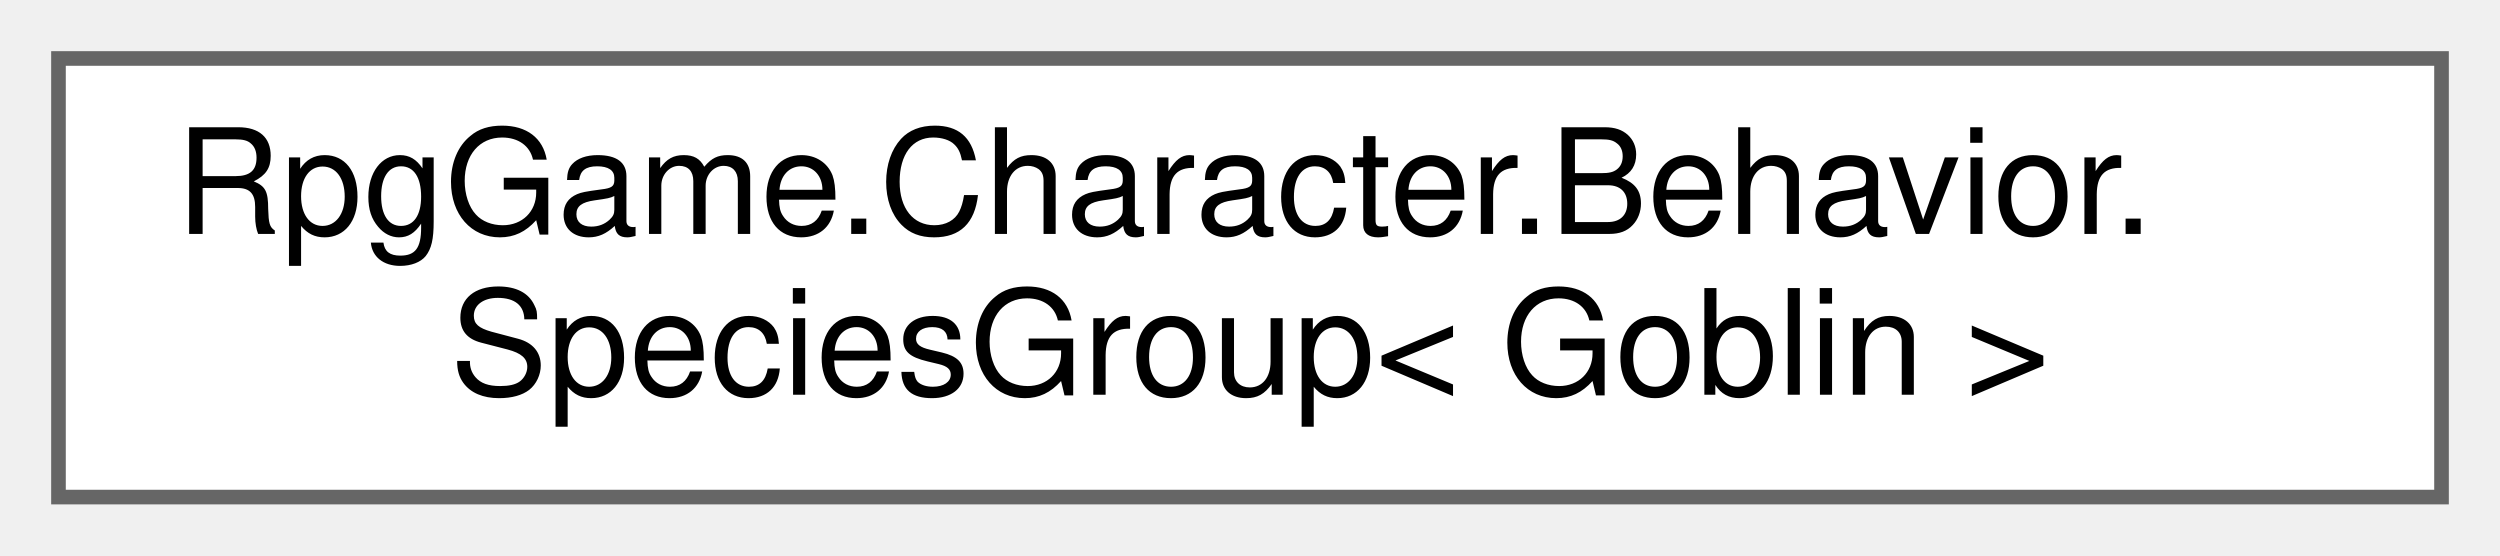
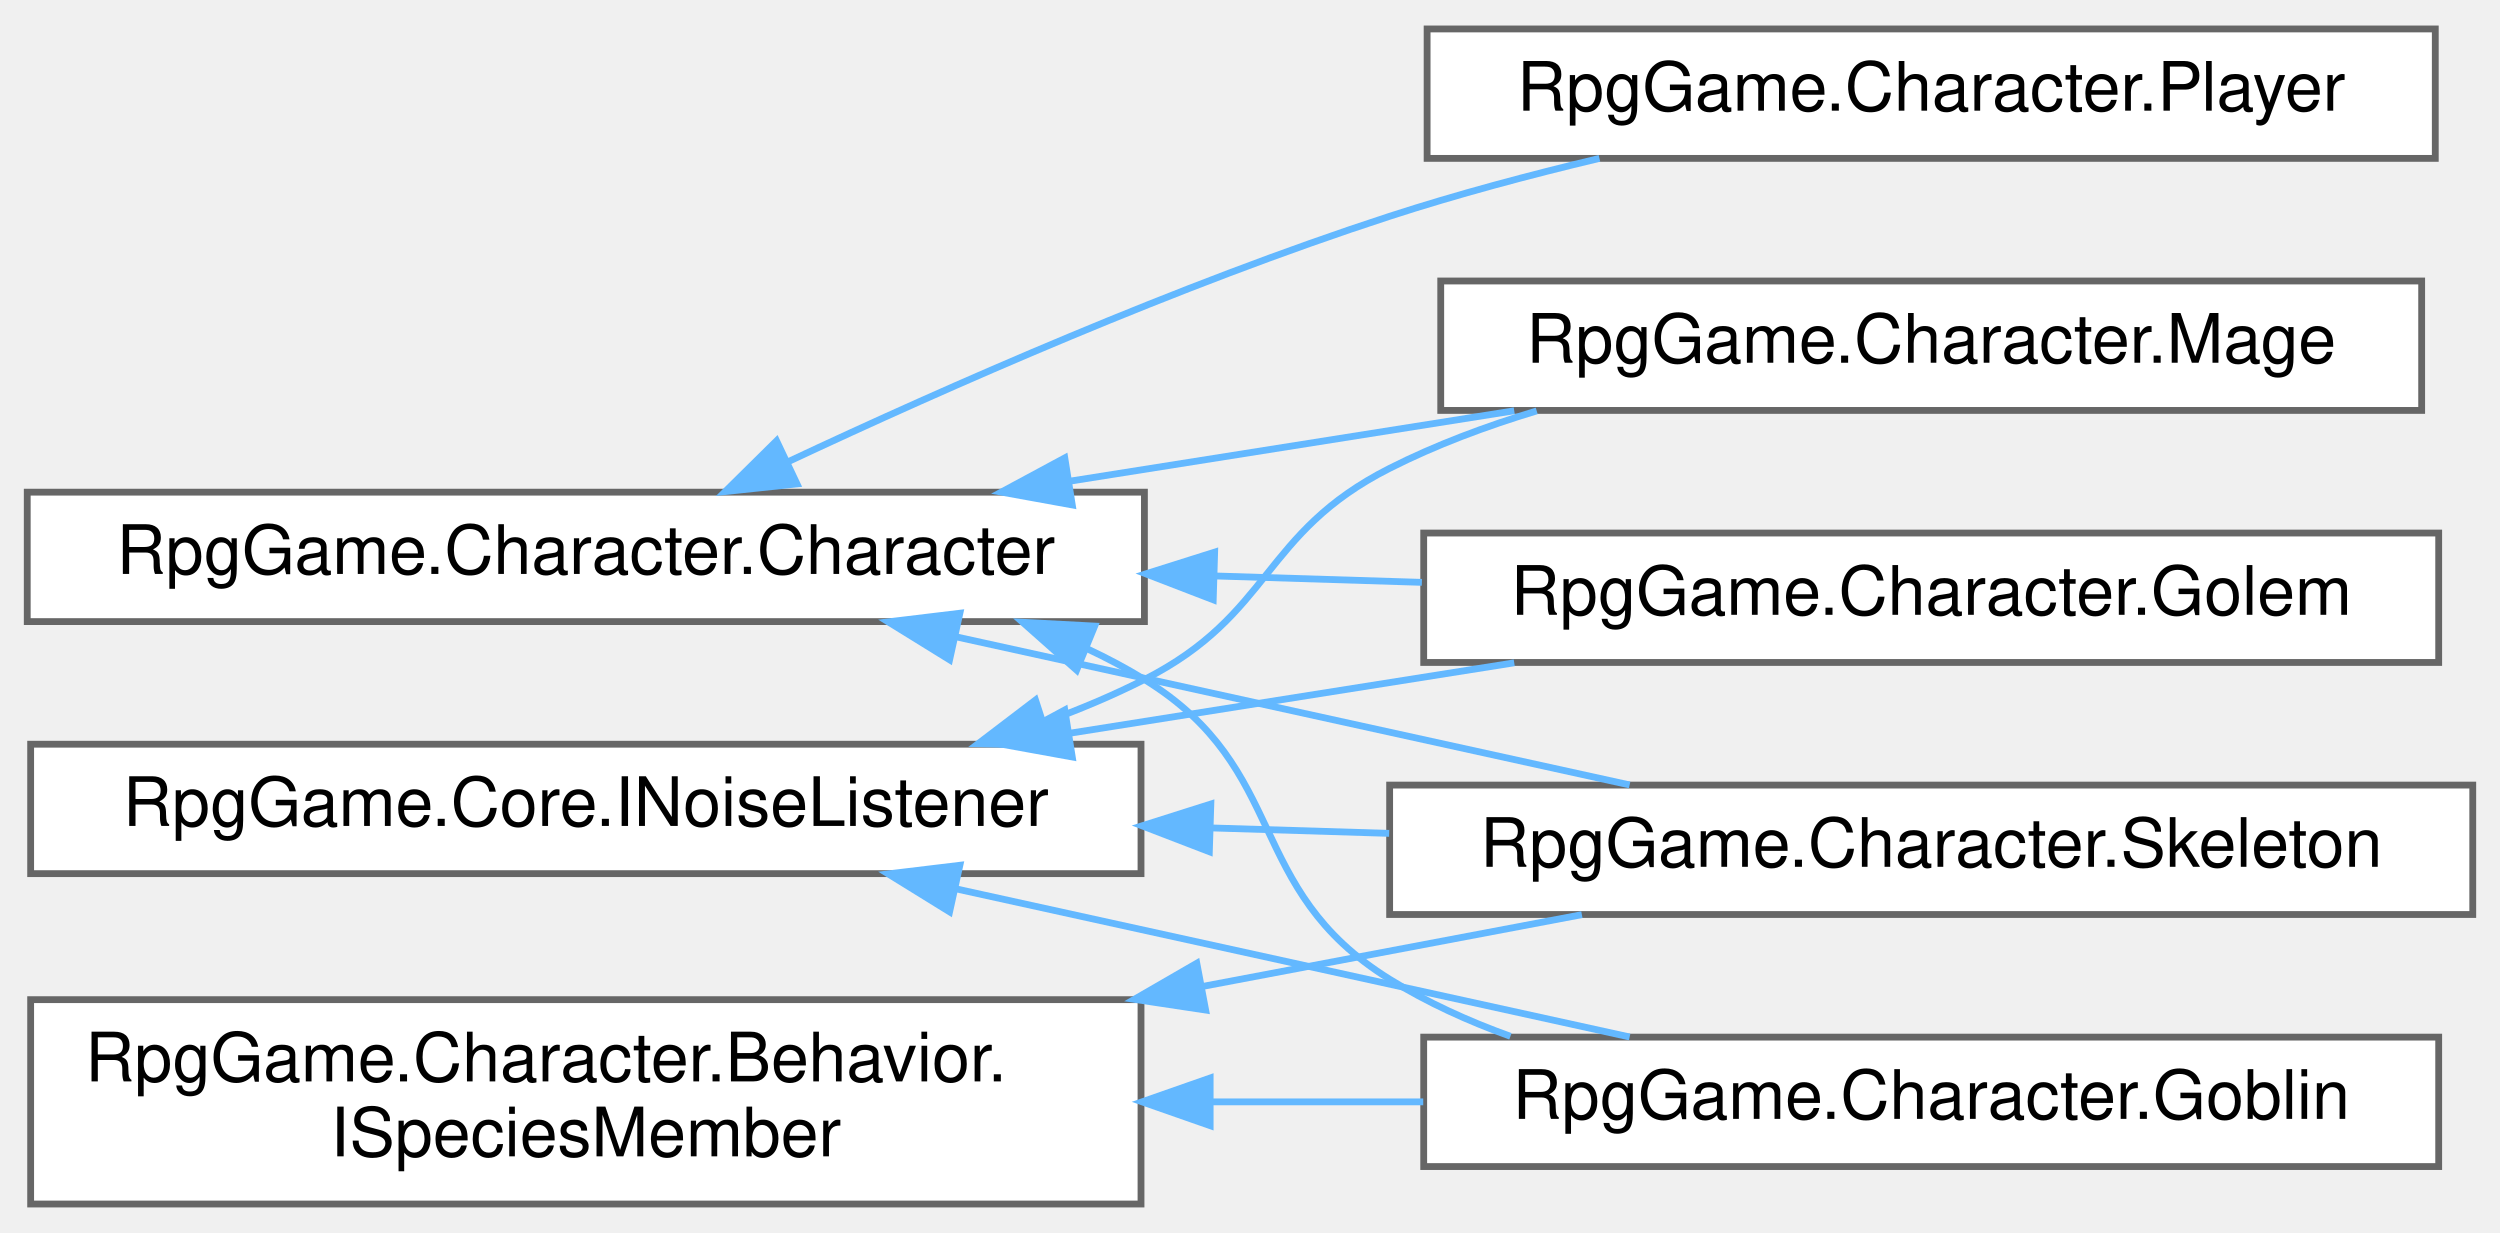
- <svg xmlns="http://www.w3.org/2000/svg" xmlns:xlink="http://www.w3.org/1999/xlink" width="171pt" height="38pt" viewBox="0.00 0.00 171.00 38.00">
-   <g id="graph0" class="graph" transform="scale(1 1) rotate(0) translate(4 34)">
+ <svg xmlns="http://www.w3.org/2000/svg" xmlns:xlink="http://www.w3.org/1999/xlink" width="367pt" height="181pt" viewBox="0.00 0.00 367.00 180.50">
+   <g id="graph0" class="graph" transform="scale(1 1) rotate(0) translate(4 176.5)">
    <g id="Node000000" class="node">
      <g id="a_Node000000">
-         <a xlink:href="classRpgGame_1_1Character_1_1Behavior_1_1SpeciesGroup.html" target="_top" xlink:title=" ">
-           <polygon fill="white" stroke="#666666" points="163,-30 0,-30 0,0 163,0 163,-30" />
-           <text text-anchor="start" x="8" y="-18" font-family="Helvetica,sans-Serif" font-size="10.00">RpgGame.Character.Behavior.</text>
-           <text text-anchor="middle" x="81.5" y="-7" font-family="Helvetica,sans-Serif" font-size="10.00">SpeciesGroup&lt; Goblin &gt;</text>
+         <a xlink:href="classRpgGame_1_1Character_1_1Character.html" target="_top" xlink:title="Base abstract class for both playable and non-playable characters.">
+           <polygon fill="white" stroke="#666666" points="164,-104.5 0,-104.5 0,-85.5 164,-85.5 164,-104.5" />
+           <text text-anchor="middle" x="82" y="-92.5" font-family="Helvetica,sans-Serif" font-size="10.00">RpgGame.Character.Character</text>
+         </a>
+       </g>
+     </g>
+     <g id="Node000001" class="node">
+       <g id="a_Node000001">
+         <a xlink:href="classRpgGame_1_1Character_1_1Goblin.html" target="_top" xlink:title="Cowardly species: gets weaker when allies die.">
+           <polygon fill="white" stroke="#666666" points="354,-24.5 205,-24.5 205,-5.5 354,-5.5 354,-24.5" />
+           <text text-anchor="middle" x="279.5" y="-12.5" font-family="Helvetica,sans-Serif" font-size="10.00">RpgGame.Character.Goblin</text>
+         </a>
+       </g>
+     </g>
+     <g id="edge1_Node000000_Node000001" class="edge">
+       <g id="a_edge1_Node000000_Node000001">
+         <a xlink:title=" ">
+           <path fill="none" stroke="#63b8ff" d="M155.62,-81.5C158.52,-80.14 161.33,-78.65 164,-77 185.52,-63.75 178.53,-46.32 200,-33 205.47,-29.61 211.5,-26.86 217.73,-24.62" />
+           <polygon fill="#63b8ff" stroke="#63b8ff" points="154.05,-78.37 146.12,-85.4 156.7,-84.84 154.05,-78.37" />
+         </a>
+       </g>
+     </g>
+     <g id="Node000003" class="node">
+       <g id="a_Node000003">
+         <a xlink:href="classRpgGame_1_1Character_1_1Golem.html" target="_top" xlink:title="Represents a Golem enemy on the level. It carries a weapon that sets counter-attack damage and contri...">
+           <polygon fill="white" stroke="#666666" points="354,-98.5 205,-98.5 205,-79.5 354,-79.5 354,-98.5" />
+           <text text-anchor="middle" x="279.5" y="-86.5" font-family="Helvetica,sans-Serif" font-size="10.00">RpgGame.Character.Golem</text>
+         </a>
+       </g>
+     </g>
+     <g id="edge2_Node000000_Node000003" class="edge">
+       <g id="a_edge2_Node000000_Node000003">
+         <a xlink:title=" ">
+           <path fill="none" stroke="#63b8ff" d="M174.35,-92.2C184.53,-91.88 194.8,-91.57 204.73,-91.26" />
+           <polygon fill="#63b8ff" stroke="#63b8ff" points="174.1,-88.7 164.21,-92.51 174.31,-95.7 174.1,-88.7" />
+         </a>
+       </g>
+     </g>
+     <g id="Node000004" class="node">
+       <g id="a_Node000004">
+         <a xlink:href="classRpgGame_1_1Character_1_1Mage.html" target="_top" xlink:title="Represents a mage enemy on the level. Uses the same melee/counter rules as Golem.">
+           <polygon fill="white" stroke="#666666" points="351.5,-135.5 207.5,-135.5 207.5,-116.5 351.5,-116.5 351.5,-135.5" />
+           <text text-anchor="middle" x="279.5" y="-123.5" font-family="Helvetica,sans-Serif" font-size="10.00">RpgGame.Character.Mage</text>
+         </a>
+       </g>
+     </g>
+     <g id="edge3_Node000000_Node000004" class="edge">
+       <g id="a_edge3_Node000000_Node000004">
+         <a xlink:title=" ">
+           <path fill="none" stroke="#63b8ff" d="M152.97,-106.1C174.34,-109.48 197.63,-113.18 218.29,-116.45" />
+           <polygon fill="#63b8ff" stroke="#63b8ff" points="153.41,-102.62 142.99,-104.51 152.31,-109.53 153.41,-102.62" />
+         </a>
+       </g>
+     </g>
+     <g id="Node000007" class="node">
+       <g id="a_Node000007">
+         <a xlink:href="classRpgGame_1_1Character_1_1Player.html" target="_top" xlink:title="Represents the player-controlled character in the game.">
+           <polygon fill="white" stroke="#666666" points="353.5,-172.5 205.5,-172.5 205.5,-153.5 353.5,-153.5 353.5,-172.5" />
+           <text text-anchor="middle" x="279.5" y="-160.5" font-family="Helvetica,sans-Serif" font-size="10.00">RpgGame.Character.Player</text>
+         </a>
+       </g>
+     </g>
+     <g id="edge4_Node000000_Node000007" class="edge">
+       <g id="a_edge4_Node000000_Node000007">
+         <a xlink:title=" ">
+           <path fill="none" stroke="#63b8ff" d="M111.78,-109.01C135.13,-119.96 169.12,-134.95 200,-145 209.84,-148.2 220.55,-151.06 230.8,-153.5" />
+           <polygon fill="#63b8ff" stroke="#63b8ff" points="113,-105.71 102.46,-104.59 110,-112.04 113,-105.71" />
+         </a>
+       </g>
+     </g>
+     <g id="Node000005" class="node">
+       <g id="a_Node000005">
+         <a xlink:href="classRpgGame_1_1Character_1_1Skeleton.html" target="_top" xlink:title="Aggressive species: gets stronger when allies die.">
+           <polygon fill="white" stroke="#666666" points="359,-61.5 200,-61.5 200,-42.5 359,-42.5 359,-61.5" />
+           <text text-anchor="middle" x="279.5" y="-49.5" font-family="Helvetica,sans-Serif" font-size="10.00">RpgGame.Character.Skeleton</text>
+         </a>
+       </g>
+     </g>
+     <g id="edge5_Node000000_Node000005" class="edge">
+       <g id="a_edge5_Node000000_Node000005">
+         <a xlink:title=" ">
+           <path fill="none" stroke="#63b8ff" d="M136.19,-83.3C167.28,-76.46 206.03,-67.94 235.23,-61.52" />
+           <polygon fill="#63b8ff" stroke="#63b8ff" points="135.4,-79.89 126.39,-85.46 136.91,-86.73 135.4,-79.89" />
+         </a>
+       </g>
+     </g>
+     <g id="Node000002" class="node">
+       <g id="a_Node000002">
+         <a xlink:href="interfaceRpgGame_1_1Core_1_1INoiseListener.html" target="_top" xlink:title="Observer participant: an enemy that may react when weapon-handling noise reaches its tile.">
+           <polygon fill="white" stroke="#666666" points="163.5,-67.5 0.5,-67.5 0.5,-48.5 163.5,-48.5 163.5,-67.5" />
+           <text text-anchor="middle" x="82" y="-55.5" font-family="Helvetica,sans-Serif" font-size="10.00">RpgGame.Core.INoiseListener</text>
+         </a>
+       </g>
+     </g>
+     <g id="edge6_Node000002_Node000001" class="edge">
+       <g id="a_edge6_Node000002_Node000001">
+         <a xlink:title=" ">
+           <path fill="none" stroke="#63b8ff" d="M136.19,-46.3C167.28,-39.46 206.03,-30.94 235.23,-24.52" />
+           <polygon fill="#63b8ff" stroke="#63b8ff" points="135.4,-42.89 126.39,-48.46 136.91,-49.73 135.4,-42.89" />
+         </a>
+       </g>
+     </g>
+     <g id="edge7_Node000002_Node000003" class="edge">
+       <g id="a_edge7_Node000002_Node000003">
+         <a xlink:title=" ">
+           <path fill="none" stroke="#63b8ff" d="M152.97,-69.1C174.34,-72.48 197.63,-76.18 218.29,-79.45" />
+           <polygon fill="#63b8ff" stroke="#63b8ff" points="153.41,-65.62 142.99,-67.51 152.31,-72.53 153.41,-65.62" />
+         </a>
+       </g>
+     </g>
+     <g id="edge8_Node000002_Node000004" class="edge">
+       <g id="a_edge8_Node000002_Node000004">
+         <a xlink:title=" ">
+           <path fill="none" stroke="#63b8ff" d="M149.4,-70.76C154.45,-72.58 159.37,-74.65 164,-77 182.82,-86.57 181.16,-98.47 200,-108 206.74,-111.41 214.13,-114.18 221.59,-116.43" />
+           <polygon fill="#63b8ff" stroke="#63b8ff" points="150.17,-67.33 139.58,-67.57 148.01,-73.99 150.17,-67.33" />
+         </a>
+       </g>
+     </g>
+     <g id="edge9_Node000002_Node000005" class="edge">
+       <g id="a_edge9_Node000002_Node000005">
+         <a xlink:title=" ">
+           <path fill="none" stroke="#63b8ff" d="M173.83,-55.21C182.55,-54.94 191.34,-54.67 199.93,-54.41" />
+           <polygon fill="#63b8ff" stroke="#63b8ff" points="173.53,-51.72 163.65,-55.52 173.75,-58.72 173.53,-51.72" />
+         </a>
+       </g>
+     </g>
+     <g id="Node000006" class="node">
+       <g id="a_Node000006">
+         <a xlink:href="interfaceRpgGame_1_1Character_1_1Behavior_1_1ISpeciesMember.html" target="_top" xlink:title="Enemies that share collective reactions within a SpeciesKind.">
+           <polygon fill="white" stroke="#666666" points="163.5,-30 0.5,-30 0.5,0 163.5,0 163.5,-30" />
+           <text text-anchor="start" x="8.5" y="-18" font-family="Helvetica,sans-Serif" font-size="10.00">RpgGame.Character.Behavior.</text>
+           <text text-anchor="middle" x="82" y="-7" font-family="Helvetica,sans-Serif" font-size="10.00">ISpeciesMember</text>
+         </a>
+       </g>
+     </g>
+     <g id="edge10_Node000006_Node000001" class="edge">
+       <g id="a_edge10_Node000006_Node000001">
+         <a xlink:title=" ">
+           <path fill="none" stroke="#63b8ff" d="M173.97,-15C184.35,-15 194.82,-15 204.93,-15" />
+           <polygon fill="#63b8ff" stroke="#63b8ff" points="173.65,-11.5 163.65,-15 173.65,-18.5 173.65,-11.5" />
+         </a>
+       </g>
+     </g>
+     <g id="edge11_Node000006_Node000005" class="edge">
+       <g id="a_edge11_Node000006_Node000005">
+         <a xlink:title=" ">
+           <path fill="none" stroke="#63b8ff" d="M172.47,-31.93C191.62,-35.56 211.19,-39.26 228.22,-42.48" />
+           <polygon fill="#63b8ff" stroke="#63b8ff" points="172.99,-28.47 162.52,-30.05 171.69,-35.35 172.99,-28.47" />
        </a>
      </g>
    </g>
  </g>
</svg>
